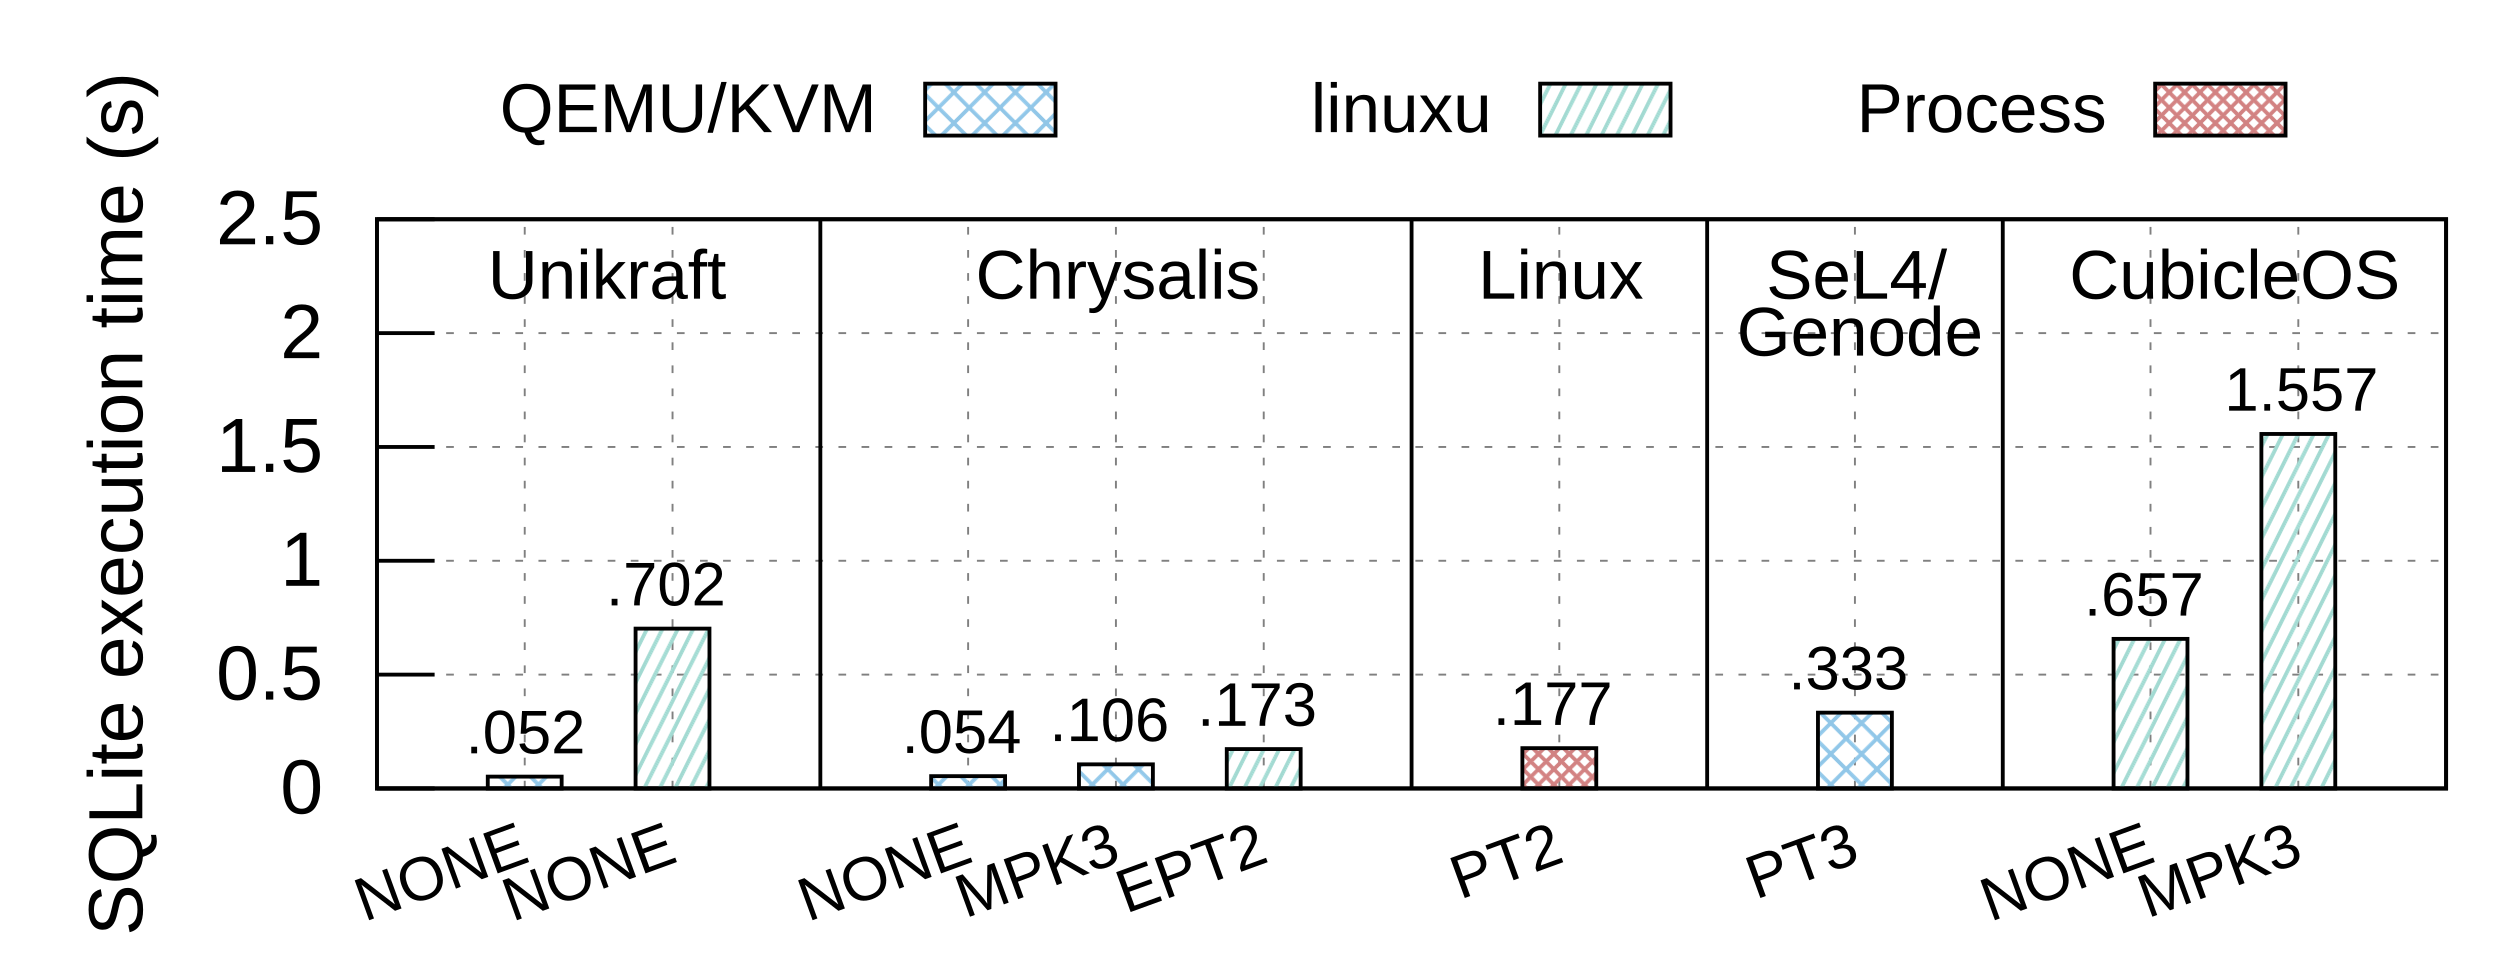
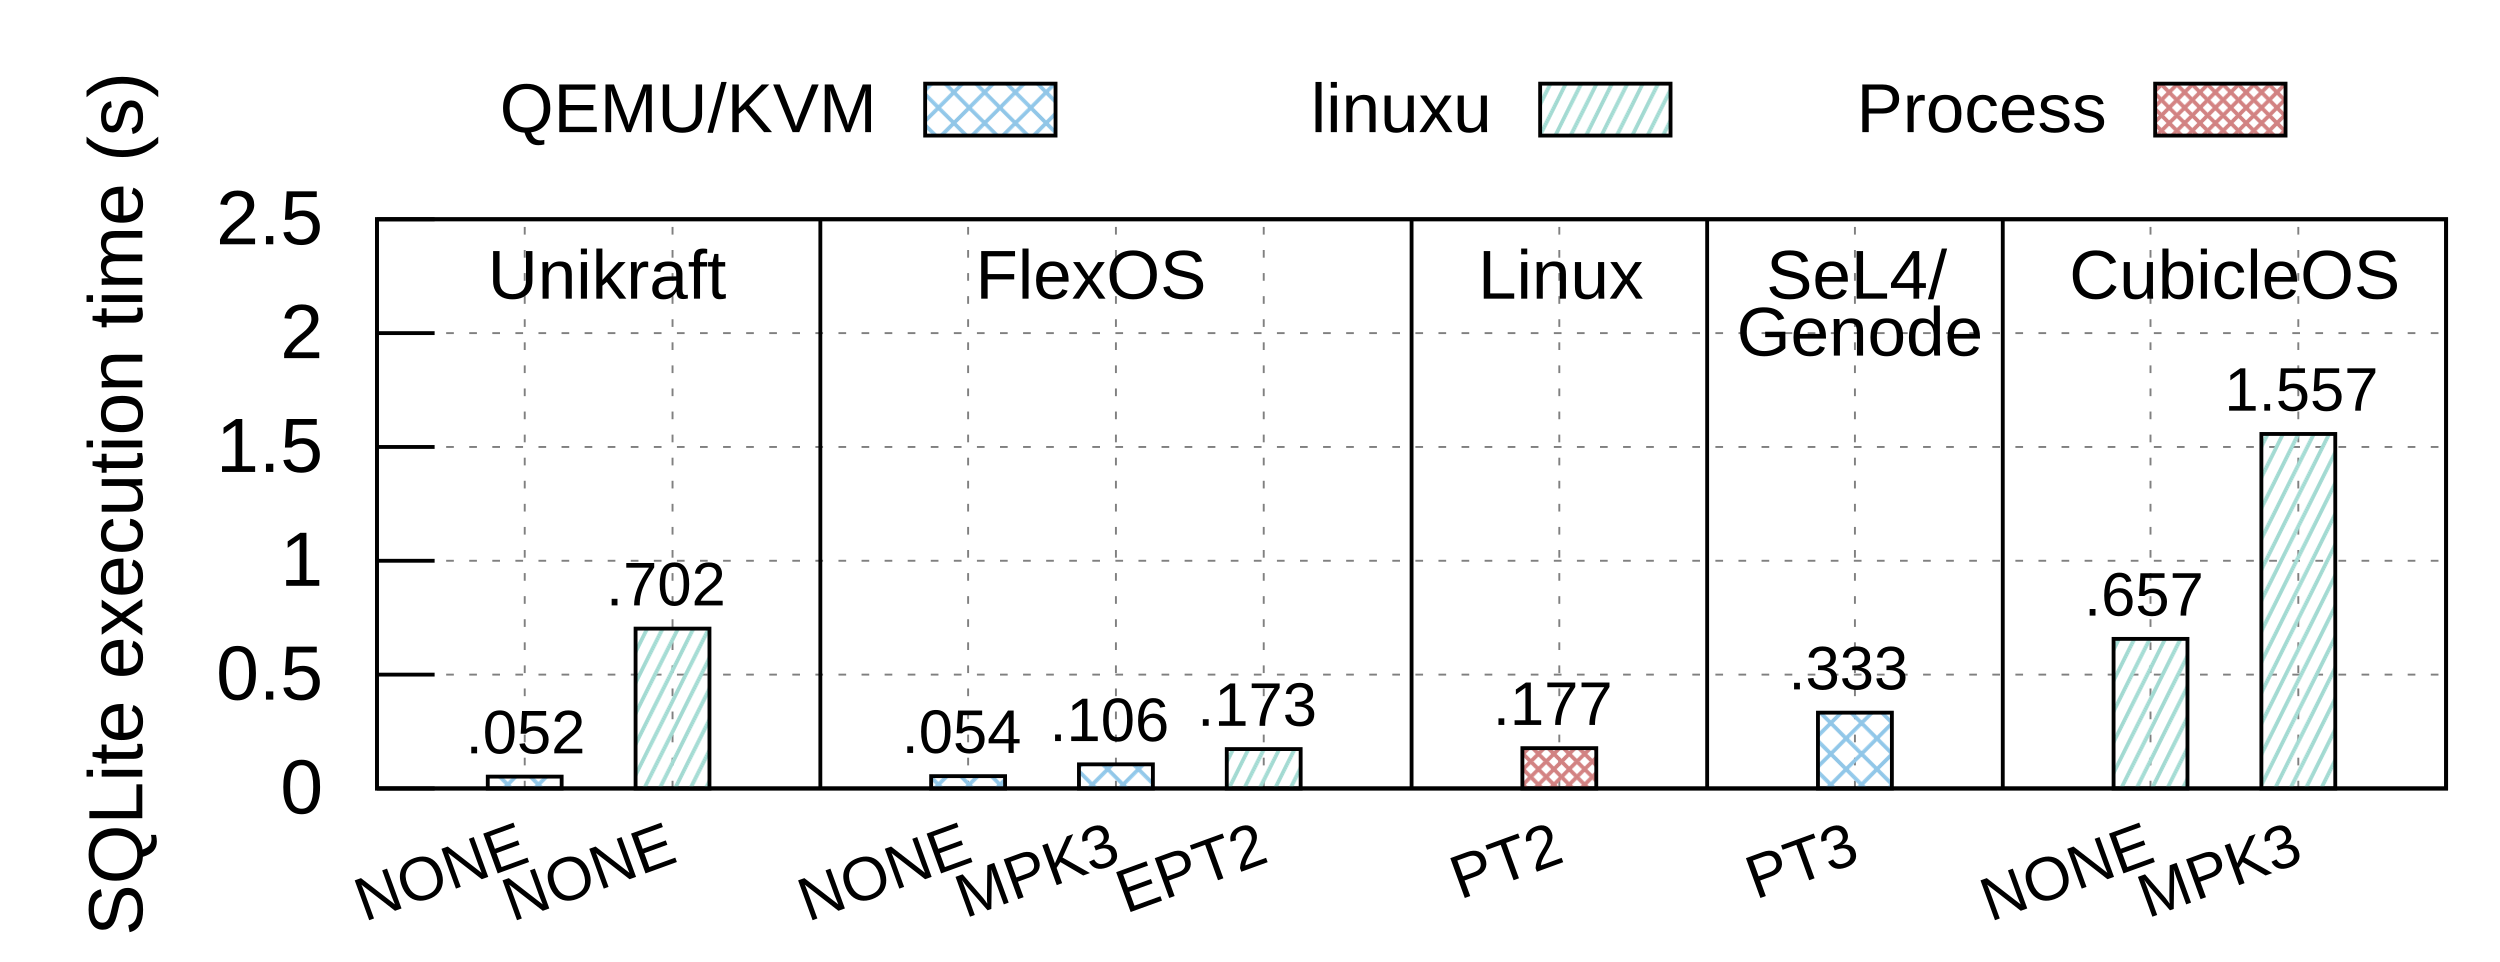
<svg xmlns="http://www.w3.org/2000/svg" xmlns:xlink="http://www.w3.org/1999/xlink" width="650" height="250" viewBox="0 0 650 250">
  <g id="gnuplot_canvas">
    <rect x="0" y="0" width="650" height="250" fill="none" />
    <defs>
      <circle id="gpDot" r="0.5" stroke-width="0.5" stroke="currentColor" />
      <path id="gpPt0" stroke-width="0.133" stroke="currentColor" d="M-1,0 h2 M0,-1 v2" />
      <path id="gpPt1" stroke-width="0.133" stroke="currentColor" d="M-1,-1 L1,1 M1,-1 L-1,1" />
      <path id="gpPt2" stroke-width="0.133" stroke="currentColor" d="M-1,0 L1,0 M0,-1 L0,1 M-1,-1 L1,1 M-1,1 L1,-1" />
      <rect id="gpPt3" stroke-width="0.133" stroke="currentColor" x="-1" y="-1" width="2" height="2" />
      <rect id="gpPt4" stroke-width="0.133" stroke="currentColor" fill="currentColor" x="-1" y="-1" width="2" height="2" />
      <circle id="gpPt5" stroke-width="0.133" stroke="currentColor" cx="0" cy="0" r="1" />
      <use xlink:href="#gpPt5" id="gpPt6" fill="currentColor" stroke="none" />
      <path id="gpPt7" stroke-width="0.133" stroke="currentColor" d="M0,-1.33 L-1.33,0.67 L1.33,0.67 z" />
      <use xlink:href="#gpPt7" id="gpPt8" fill="currentColor" stroke="none" />
      <use xlink:href="#gpPt7" id="gpPt9" stroke="currentColor" transform="rotate(180)" />
      <use xlink:href="#gpPt9" id="gpPt10" fill="currentColor" stroke="none" />
      <use xlink:href="#gpPt3" id="gpPt11" stroke="currentColor" transform="rotate(45)" />
      <use xlink:href="#gpPt11" id="gpPt12" fill="currentColor" stroke="none" />
      <path id="gpPt13" stroke-width="0.133" stroke="currentColor" d="M0,1.330 L1.265,0.411 L0.782,-1.067 L-0.782,-1.076 L-1.265,0.411 z" />
      <use xlink:href="#gpPt13" id="gpPt14" fill="currentColor" stroke="none" />
      <filter id="textbox" filterUnits="objectBoundingBox" x="0" y="0" height="1" width="1">
        <feFlood flood-color="white" flood-opacity="1" result="bgnd" />
        <feComposite in="SourceGraphic" in2="bgnd" operator="atop" />
      </filter>
      <filter id="greybox" filterUnits="objectBoundingBox" x="0" y="0" height="1" width="1">
        <feFlood flood-color="lightgrey" flood-opacity="1" result="grey" />
        <feComposite in="SourceGraphic" in2="grey" operator="atop" />
      </filter>
    </defs>
    <g fill="none" color="white" stroke="currentColor" stroke-width="1.00" stroke-linecap="butt" stroke-linejoin="miter">
</g>
    <g fill="none" color="black" stroke="currentColor" stroke-width="1.00" stroke-linecap="butt" stroke-linejoin="miter">
</g>
    <g fill="none" color="black" stroke="black" stroke-width="0.50" stroke-linecap="butt" stroke-linejoin="miter">
</g>
    <g fill="none" color="gray" stroke="currentColor" stroke-width="0.50" stroke-linecap="butt" stroke-linejoin="miter">
      <path stroke="gray" stroke-dasharray="2,4" class="gridline" d="M98.00,205.00 L635.99,205.00  " />
    </g>
    <g fill="none" color="gray" stroke="gray" stroke-width="1.00" stroke-linecap="butt" stroke-linejoin="miter">
</g>
    <g fill="none" color="black" stroke="currentColor" stroke-width="1.00" stroke-linecap="butt" stroke-linejoin="miter">
      <path stroke="black" d="M98.00,205.00 L113.00,205.00  " />
      <g transform="translate(84.00,211.50)" stroke="none" fill="black" font-family="Arial" font-size="20.00" text-anchor="end">
        <text>
          <tspan font-family="Arial"> 0</tspan>
        </text>
      </g>
    </g>
    <g fill="none" color="black" stroke="currentColor" stroke-width="1.00" stroke-linecap="butt" stroke-linejoin="miter">
</g>
    <g fill="none" color="black" stroke="black" stroke-width="0.50" stroke-linecap="butt" stroke-linejoin="miter">
</g>
    <g fill="none" color="gray" stroke="currentColor" stroke-width="0.50" stroke-linecap="butt" stroke-linejoin="miter">
      <path stroke="gray" stroke-dasharray="2,4" class="gridline" d="M98.00,175.40 L635.99,175.40  " />
    </g>
    <g fill="none" color="gray" stroke="gray" stroke-width="1.00" stroke-linecap="butt" stroke-linejoin="miter">
</g>
    <g fill="none" color="black" stroke="currentColor" stroke-width="1.00" stroke-linecap="butt" stroke-linejoin="miter">
      <path stroke="black" d="M98.00,175.40 L113.00,175.40  " />
      <g transform="translate(84.00,181.90)" stroke="none" fill="black" font-family="Arial" font-size="20.00" text-anchor="end">
        <text>
          <tspan font-family="Arial"> 0.5</tspan>
        </text>
      </g>
    </g>
    <g fill="none" color="black" stroke="currentColor" stroke-width="1.00" stroke-linecap="butt" stroke-linejoin="miter">
</g>
    <g fill="none" color="black" stroke="black" stroke-width="0.50" stroke-linecap="butt" stroke-linejoin="miter">
</g>
    <g fill="none" color="gray" stroke="currentColor" stroke-width="0.50" stroke-linecap="butt" stroke-linejoin="miter">
      <path stroke="gray" stroke-dasharray="2,4" class="gridline" d="M98.00,145.80 L635.99,145.80  " />
    </g>
    <g fill="none" color="gray" stroke="gray" stroke-width="1.00" stroke-linecap="butt" stroke-linejoin="miter">
</g>
    <g fill="none" color="black" stroke="currentColor" stroke-width="1.00" stroke-linecap="butt" stroke-linejoin="miter">
      <path stroke="black" d="M98.00,145.80 L113.00,145.80  " />
      <g transform="translate(84.00,152.30)" stroke="none" fill="black" font-family="Arial" font-size="20.00" text-anchor="end">
        <text>
          <tspan font-family="Arial"> 1</tspan>
        </text>
      </g>
    </g>
    <g fill="none" color="black" stroke="currentColor" stroke-width="1.00" stroke-linecap="butt" stroke-linejoin="miter">
</g>
    <g fill="none" color="black" stroke="black" stroke-width="0.50" stroke-linecap="butt" stroke-linejoin="miter">
</g>
    <g fill="none" color="gray" stroke="currentColor" stroke-width="0.50" stroke-linecap="butt" stroke-linejoin="miter">
      <path stroke="gray" stroke-dasharray="2,4" class="gridline" d="M98.00,116.21 L635.99,116.21  " />
    </g>
    <g fill="none" color="gray" stroke="gray" stroke-width="1.00" stroke-linecap="butt" stroke-linejoin="miter">
</g>
    <g fill="none" color="black" stroke="currentColor" stroke-width="1.00" stroke-linecap="butt" stroke-linejoin="miter">
      <path stroke="black" d="M98.00,116.21 L113.00,116.21  " />
      <g transform="translate(84.00,122.71)" stroke="none" fill="black" font-family="Arial" font-size="20.00" text-anchor="end">
        <text>
          <tspan font-family="Arial"> 1.5</tspan>
        </text>
      </g>
    </g>
    <g fill="none" color="black" stroke="currentColor" stroke-width="1.00" stroke-linecap="butt" stroke-linejoin="miter">
</g>
    <g fill="none" color="black" stroke="black" stroke-width="0.50" stroke-linecap="butt" stroke-linejoin="miter">
</g>
    <g fill="none" color="gray" stroke="currentColor" stroke-width="0.50" stroke-linecap="butt" stroke-linejoin="miter">
      <path stroke="gray" stroke-dasharray="2,4" class="gridline" d="M98.00,86.61 L635.99,86.61  " />
    </g>
    <g fill="none" color="gray" stroke="gray" stroke-width="1.00" stroke-linecap="butt" stroke-linejoin="miter">
</g>
    <g fill="none" color="black" stroke="currentColor" stroke-width="1.00" stroke-linecap="butt" stroke-linejoin="miter">
      <path stroke="black" d="M98.00,86.61 L113.00,86.61  " />
      <g transform="translate(84.00,93.11)" stroke="none" fill="black" font-family="Arial" font-size="20.00" text-anchor="end">
        <text>
          <tspan font-family="Arial"> 2</tspan>
        </text>
      </g>
    </g>
    <g fill="none" color="black" stroke="currentColor" stroke-width="1.00" stroke-linecap="butt" stroke-linejoin="miter">
</g>
    <g fill="none" color="black" stroke="black" stroke-width="0.50" stroke-linecap="butt" stroke-linejoin="miter">
</g>
    <g fill="none" color="gray" stroke="currentColor" stroke-width="0.50" stroke-linecap="butt" stroke-linejoin="miter">
      <path stroke="gray" stroke-dasharray="2,4" class="gridline" d="M98.00,57.01 L635.99,57.01  " />
    </g>
    <g fill="none" color="gray" stroke="gray" stroke-width="1.00" stroke-linecap="butt" stroke-linejoin="miter">
</g>
    <g fill="none" color="black" stroke="currentColor" stroke-width="1.00" stroke-linecap="butt" stroke-linejoin="miter">
      <path stroke="black" d="M98.00,57.01 L113.00,57.01  " />
      <g transform="translate(84.00,63.51)" stroke="none" fill="black" font-family="Arial" font-size="20.00" text-anchor="end">
        <text>
          <tspan font-family="Arial"> 2.5</tspan>
        </text>
      </g>
    </g>
    <g fill="none" color="black" stroke="currentColor" stroke-width="1.00" stroke-linecap="butt" stroke-linejoin="miter">
</g>
    <g fill="none" color="black" stroke="black" stroke-width="0.50" stroke-linecap="butt" stroke-linejoin="miter">
</g>
    <g fill="none" color="gray" stroke="currentColor" stroke-width="0.50" stroke-linecap="butt" stroke-linejoin="miter">
      <path stroke="gray" stroke-dasharray="2,4" class="gridline" d="M136.43,205.00 L136.43,57.01  " />
    </g>
    <g fill="none" color="gray" stroke="gray" stroke-width="1.00" stroke-linecap="butt" stroke-linejoin="miter">
</g>
    <g fill="none" color="black" stroke="currentColor" stroke-width="1.00" stroke-linecap="butt" stroke-linejoin="miter">
      <path stroke="black" d="M136.43,205.00  " />
      <g transform="translate(138.20,223.89) rotate(-20)" stroke="none" fill="black" font-family="Arial" font-size="16.00" text-anchor="end">
        <text>
          <tspan font-family="Arial">NONE</tspan>
        </text>
      </g>
    </g>
    <g fill="none" color="black" stroke="currentColor" stroke-width="1.00" stroke-linecap="butt" stroke-linejoin="miter">
</g>
    <g fill="none" color="black" stroke="black" stroke-width="0.50" stroke-linecap="butt" stroke-linejoin="miter">
</g>
    <g fill="none" color="gray" stroke="currentColor" stroke-width="0.50" stroke-linecap="butt" stroke-linejoin="miter">
      <path stroke="gray" stroke-dasharray="2,4" class="gridline" d="M174.86,205.00 L174.86,57.01  " />
    </g>
    <g fill="none" color="gray" stroke="gray" stroke-width="1.00" stroke-linecap="butt" stroke-linejoin="miter">
</g>
    <g fill="none" color="black" stroke="currentColor" stroke-width="1.00" stroke-linecap="butt" stroke-linejoin="miter">
      <path stroke="black" d="M174.86,205.00  " />
      <g transform="translate(176.63,223.89) rotate(-20)" stroke="none" fill="black" font-family="Arial" font-size="16.00" text-anchor="end">
        <text>
          <tspan font-family="Arial">NONE</tspan>
        </text>
      </g>
    </g>
    <g fill="none" color="black" stroke="currentColor" stroke-width="1.00" stroke-linecap="butt" stroke-linejoin="miter">
</g>
    <g fill="none" color="black" stroke="black" stroke-width="0.50" stroke-linecap="butt" stroke-linejoin="miter">
</g>
    <g fill="none" color="gray" stroke="currentColor" stroke-width="0.50" stroke-linecap="butt" stroke-linejoin="miter">
      <path stroke="gray" stroke-dasharray="2,4" class="gridline" d="M251.71,205.00 L251.71,57.01  " />
    </g>
    <g fill="none" color="gray" stroke="gray" stroke-width="1.00" stroke-linecap="butt" stroke-linejoin="miter">
</g>
    <g fill="none" color="black" stroke="currentColor" stroke-width="1.00" stroke-linecap="butt" stroke-linejoin="miter">
      <path stroke="black" d="M251.71,205.00  " />
      <g transform="translate(253.48,223.89) rotate(-20)" stroke="none" fill="black" font-family="Arial" font-size="16.00" text-anchor="end">
        <text>
          <tspan font-family="Arial">NONE</tspan>
        </text>
      </g>
    </g>
    <g fill="none" color="black" stroke="currentColor" stroke-width="1.00" stroke-linecap="butt" stroke-linejoin="miter">
</g>
    <g fill="none" color="black" stroke="black" stroke-width="0.50" stroke-linecap="butt" stroke-linejoin="miter">
</g>
    <g fill="none" color="gray" stroke="currentColor" stroke-width="0.50" stroke-linecap="butt" stroke-linejoin="miter">
      <path stroke="gray" stroke-dasharray="2,4" class="gridline" d="M290.14,205.00 L290.14,57.01  " />
    </g>
    <g fill="none" color="gray" stroke="gray" stroke-width="1.00" stroke-linecap="butt" stroke-linejoin="miter">
</g>
    <g fill="none" color="black" stroke="currentColor" stroke-width="1.00" stroke-linecap="butt" stroke-linejoin="miter">
      <path stroke="black" d="M290.14,205.00  " />
      <g transform="translate(291.91,223.89) rotate(-20)" stroke="none" fill="black" font-family="Arial" font-size="16.00" text-anchor="end">
        <text>
          <tspan font-family="Arial">MPK3</tspan>
        </text>
      </g>
    </g>
    <g fill="none" color="black" stroke="currentColor" stroke-width="1.00" stroke-linecap="butt" stroke-linejoin="miter">
</g>
    <g fill="none" color="black" stroke="black" stroke-width="0.50" stroke-linecap="butt" stroke-linejoin="miter">
</g>
    <g fill="none" color="gray" stroke="currentColor" stroke-width="0.50" stroke-linecap="butt" stroke-linejoin="miter">
      <path stroke="gray" stroke-dasharray="2,4" class="gridline" d="M328.57,205.00 L328.57,57.01  " />
    </g>
    <g fill="none" color="gray" stroke="gray" stroke-width="1.00" stroke-linecap="butt" stroke-linejoin="miter">
</g>
    <g fill="none" color="black" stroke="currentColor" stroke-width="1.00" stroke-linecap="butt" stroke-linejoin="miter">
      <path stroke="black" d="M328.57,205.00  " />
      <g transform="translate(330.34,223.89) rotate(-20)" stroke="none" fill="black" font-family="Arial" font-size="16.00" text-anchor="end">
        <text>
          <tspan font-family="Arial">EPT2</tspan>
        </text>
      </g>
    </g>
    <g fill="none" color="black" stroke="currentColor" stroke-width="1.00" stroke-linecap="butt" stroke-linejoin="miter">
</g>
    <g fill="none" color="black" stroke="black" stroke-width="0.50" stroke-linecap="butt" stroke-linejoin="miter">
</g>
    <g fill="none" color="gray" stroke="currentColor" stroke-width="0.50" stroke-linecap="butt" stroke-linejoin="miter">
      <path stroke="gray" stroke-dasharray="2,4" class="gridline" d="M405.42,205.00 L405.42,57.01  " />
    </g>
    <g fill="none" color="gray" stroke="gray" stroke-width="1.00" stroke-linecap="butt" stroke-linejoin="miter">
</g>
    <g fill="none" color="black" stroke="currentColor" stroke-width="1.00" stroke-linecap="butt" stroke-linejoin="miter">
      <path stroke="black" d="M405.42,205.00  " />
      <g transform="translate(407.19,223.89) rotate(-20)" stroke="none" fill="black" font-family="Arial" font-size="16.00" text-anchor="end">
        <text>
          <tspan font-family="Arial">PT2</tspan>
        </text>
      </g>
    </g>
    <g fill="none" color="black" stroke="currentColor" stroke-width="1.00" stroke-linecap="butt" stroke-linejoin="miter">
</g>
    <g fill="none" color="black" stroke="black" stroke-width="0.50" stroke-linecap="butt" stroke-linejoin="miter">
</g>
    <g fill="none" color="gray" stroke="currentColor" stroke-width="0.50" stroke-linecap="butt" stroke-linejoin="miter">
      <path stroke="gray" stroke-dasharray="2,4" class="gridline" d="M482.28,205.00 L482.28,57.01  " />
    </g>
    <g fill="none" color="gray" stroke="gray" stroke-width="1.00" stroke-linecap="butt" stroke-linejoin="miter">
</g>
    <g fill="none" color="black" stroke="currentColor" stroke-width="1.00" stroke-linecap="butt" stroke-linejoin="miter">
      <path stroke="black" d="M482.28,205.00  " />
      <g transform="translate(484.05,223.89) rotate(-20)" stroke="none" fill="black" font-family="Arial" font-size="16.00" text-anchor="end">
        <text>
          <tspan font-family="Arial">PT3</tspan>
        </text>
      </g>
    </g>
    <g fill="none" color="black" stroke="currentColor" stroke-width="1.00" stroke-linecap="butt" stroke-linejoin="miter">
</g>
    <g fill="none" color="black" stroke="black" stroke-width="0.50" stroke-linecap="butt" stroke-linejoin="miter">
</g>
    <g fill="none" color="gray" stroke="currentColor" stroke-width="0.50" stroke-linecap="butt" stroke-linejoin="miter">
      <path stroke="gray" stroke-dasharray="2,4" class="gridline" d="M559.13,205.00 L559.13,57.01  " />
    </g>
    <g fill="none" color="gray" stroke="gray" stroke-width="1.00" stroke-linecap="butt" stroke-linejoin="miter">
</g>
    <g fill="none" color="black" stroke="currentColor" stroke-width="1.00" stroke-linecap="butt" stroke-linejoin="miter">
      <path stroke="black" d="M559.13,205.00  " />
      <g transform="translate(560.90,223.89) rotate(-20)" stroke="none" fill="black" font-family="Arial" font-size="16.00" text-anchor="end">
        <text>
          <tspan font-family="Arial">NONE</tspan>
        </text>
      </g>
    </g>
    <g fill="none" color="black" stroke="currentColor" stroke-width="1.00" stroke-linecap="butt" stroke-linejoin="miter">
</g>
    <g fill="none" color="black" stroke="black" stroke-width="0.50" stroke-linecap="butt" stroke-linejoin="miter">
</g>
    <g fill="none" color="gray" stroke="currentColor" stroke-width="0.50" stroke-linecap="butt" stroke-linejoin="miter">
      <path stroke="gray" stroke-dasharray="2,4" class="gridline" d="M597.56,205.00 L597.56,57.01  " />
    </g>
    <g fill="none" color="gray" stroke="gray" stroke-width="1.00" stroke-linecap="butt" stroke-linejoin="miter">
</g>
    <g fill="none" color="black" stroke="currentColor" stroke-width="1.00" stroke-linecap="butt" stroke-linejoin="miter">
      <path stroke="black" d="M597.56,205.00  " />
      <g transform="translate(599.33,223.89) rotate(-20)" stroke="none" fill="black" font-family="Arial" font-size="16.00" text-anchor="end">
        <text>
          <tspan font-family="Arial">MPK3</tspan>
        </text>
      </g>
    </g>
    <g fill="none" color="black" stroke="currentColor" stroke-width="1.00" stroke-linecap="butt" stroke-linejoin="miter">
</g>
    <g fill="none" color="black" stroke="currentColor" stroke-width="1.00" stroke-linecap="butt" stroke-linejoin="miter">
      <path stroke="black" d="M98.00,57.01 L98.00,205.00 L635.99,205.00 L635.99,57.01 L98.00,57.01 Z  " />
      <g transform="translate(126.82,77.66)" stroke="none" fill="black" font-family="Arial" font-size="18.00" text-anchor="start">
        <text>
          <tspan font-family="Arial">Unikraft</tspan>
        </text>
      </g>
      <g transform="translate(253.63,77.66)" stroke="none" fill="black" font-family="Arial" font-size="18.00" text-anchor="start">
        <text>
-           <tspan font-family="Arial">Chrysalis</tspan>
+           <tspan font-family="Arial">FlexOS</tspan>
        </text>
      </g>
      <g transform="translate(384.29,77.66)" stroke="none" fill="black" font-family="Arial" font-size="18.00" text-anchor="start">
        <text>
          <tspan font-family="Arial">Linux</tspan>
        </text>
      </g>
      <g transform="translate(459.22,77.66)" stroke="none" fill="black" font-family="Arial" font-size="18.00" text-anchor="start">
        <text>
          <tspan font-family="Arial">SeL4/</tspan>
        </text>
      </g>
      <g transform="translate(451.54,92.46)" stroke="none" fill="black" font-family="Arial" font-size="18.00" text-anchor="start">
        <text>
          <tspan font-family="Arial">Genode</tspan>
        </text>
      </g>
      <g transform="translate(538.00,77.66)" stroke="none" fill="black" font-family="Arial" font-size="18.00" text-anchor="start">
        <text>
          <tspan font-family="Arial">CubicleOS</tspan>
        </text>
      </g>
      <g transform="translate(121.06,195.87)" stroke="none" fill="black" font-family="Arial" font-size="16.00" text-anchor="start">
        <text>
          <tspan font-family="Arial">.052</tspan>
        </text>
      </g>
      <g transform="translate(157.56,157.40)" stroke="none" fill="black" font-family="Arial" font-size="16.00" text-anchor="start">
        <text>
          <tspan font-family="Arial">.702</tspan>
        </text>
      </g>
      <g transform="translate(234.42,195.76)" stroke="none" fill="black" font-family="Arial" font-size="16.00" text-anchor="start">
        <text>
          <tspan font-family="Arial">.054</tspan>
        </text>
      </g>
      <g transform="translate(272.85,192.68)" stroke="none" fill="black" font-family="Arial" font-size="16.00" text-anchor="start">
        <text>
          <tspan font-family="Arial">.106</tspan>
        </text>
      </g>
      <g transform="translate(311.27,188.71)" stroke="none" fill="black" font-family="Arial" font-size="16.00" text-anchor="start">
        <text>
          <tspan font-family="Arial">.173</tspan>
        </text>
      </g>
      <g transform="translate(388.13,188.48)" stroke="none" fill="black" font-family="Arial" font-size="16.00" text-anchor="start">
        <text>
          <tspan font-family="Arial">.177</tspan>
        </text>
      </g>
      <g transform="translate(464.99,179.24)" stroke="none" fill="black" font-family="Arial" font-size="16.00" text-anchor="start">
        <text>
          <tspan font-family="Arial">.333</tspan>
        </text>
      </g>
      <g transform="translate(541.84,160.06)" stroke="none" fill="black" font-family="Arial" font-size="16.00" text-anchor="start">
        <text>
          <tspan font-family="Arial">.657</tspan>
        </text>
      </g>
      <g transform="translate(578.35,106.78)" stroke="none" fill="black" font-family="Arial" font-size="16.00" text-anchor="start">
        <text>
          <tspan font-family="Arial">1.557</tspan>
        </text>
      </g>
      <path stroke="black" d="M213.29,204.99 L213.29,57.00 M367.01,204.99 L367.01,57.00 M443.86,204.99 L443.86,57.00 M520.72,204.99 L520.72,57.00    " />
    </g>
    <g fill="none" color="black" stroke="currentColor" stroke-width="1.00" stroke-linecap="butt" stroke-linejoin="miter">
      <g transform="translate(37.00,131.01) rotate(270)" stroke="none" fill="black" font-family="Arial" font-size="20.00" text-anchor="middle">
        <text>
          <tspan font-family="Arial">SQLite execution time (s)</tspan>
        </text>
      </g>
    </g>
    <g fill="none" color="black" stroke="currentColor" stroke-width="1.00" stroke-linecap="butt" stroke-linejoin="miter">
</g>
    <g id="gnuplot_plot_1">
      <g fill="none" color="black" stroke="currentColor" stroke-width="1.00" stroke-linecap="butt" stroke-linejoin="miter">
        <g transform="translate(227.94,34.35)" stroke="none" fill="black" font-family="Arial" font-size="18.00" text-anchor="end">
          <text>
            <tspan font-family="Arial">QEMU/KVM</tspan>
          </text>
        </g>
      </g>
      <g fill="none" color="black" stroke="currentColor" stroke-width="1.00" stroke-linecap="butt" stroke-linejoin="miter">
        <defs>
          <pattern id="gpPat1" patternUnits="userSpaceOnUse" x="0" y="0" width="8" height="8">
            <path style="fill:none; stroke:rgb(145,198,231)" d="M0,0 L8,8 M0,8 L8,0" />
          </pattern>
        </defs>
        <g stroke="none" shape-rendering="crispEdges">
          <polygon fill="url(#gpPat1)" points="240.54,35.25 274.44,35.25 274.44,21.75 240.54,21.75 " />
        </g>
        <path stroke="black" d="M240.54,35.25 L274.44,35.25 L274.44,21.75 L240.54,21.75 L240.54,35.25 Z  " />
      </g>
      <g fill="none" color="black" stroke="currentColor" stroke-width="1.00" stroke-linecap="butt" stroke-linejoin="miter">
        <defs>
          <pattern id="gpPat2" patternUnits="userSpaceOnUse" x="0" y="0" width="8" height="8">
            <path style="fill:none; stroke:rgb(145,198,231)" d="M0,0 L8,8 M0,8 L8,0" />
          </pattern>
        </defs>
        <g stroke="none" shape-rendering="crispEdges">
          <polygon fill="url(#gpPat2)" points="126.82,205.00 146.04,205.00 146.04,201.91 126.82,201.91 " />
        </g>
        <path stroke="black" d="M126.82,205.00 L126.82,201.92 L146.03,201.92 L146.03,205.00 L126.82,205.00 Z  " />
      </g>
      <g fill="none" color="black" stroke="currentColor" stroke-width="1.00" stroke-linecap="butt" stroke-linejoin="miter">
</g>
    </g>
    <g id="gnuplot_plot_2">
      <g fill="none" color="black" stroke="currentColor" stroke-width="1.00" stroke-linecap="butt" stroke-linejoin="miter">
        <defs>
          <pattern id="gpPat3" patternUnits="userSpaceOnUse" x="0" y="0" width="8" height="8">
            <path style="fill:none; stroke:rgb(162,217,209)" d="M-2,8 L4,-4 M0,12 L8,-4 M4,12 L10,0" />
          </pattern>
        </defs>
        <g stroke="none" shape-rendering="crispEdges">
          <polygon fill="url(#gpPat3)" points="165.25,205.00 184.47,205.00 184.47,163.43 165.25,163.43 " />
        </g>
        <path stroke="black" d="M165.25,205.00 L165.25,163.44 L184.46,163.44 L184.46,205.00 L165.25,205.00 Z  " />
      </g>
      <g fill="none" color="black" stroke="currentColor" stroke-width="1.00" stroke-linecap="butt" stroke-linejoin="miter">
</g>
    </g>
    <g id="gnuplot_plot_3">
      <g fill="none" color="black" stroke="currentColor" stroke-width="1.00" stroke-linecap="butt" stroke-linejoin="miter">
        <defs>
          <pattern id="gpPat4" patternUnits="userSpaceOnUse" x="0" y="0" width="8" height="8">
            <path style="fill:none; stroke:rgb(145,198,231)" d="M0,0 L8,8 M0,8 L8,0" />
          </pattern>
        </defs>
        <g stroke="none" shape-rendering="crispEdges">
          <polygon fill="url(#gpPat4)" points="242.10,205.00 261.33,205.00 261.33,201.79 242.10,201.79 " />
        </g>
        <path stroke="black" d="M242.10,205.00 L242.10,201.80 L261.32,201.80 L261.32,205.00 L242.10,205.00 Z  " />
      </g>
      <g fill="none" color="black" stroke="currentColor" stroke-width="1.00" stroke-linecap="butt" stroke-linejoin="miter">
</g>
    </g>
    <g id="gnuplot_plot_4">
      <g fill="none" color="black" stroke="currentColor" stroke-width="1.00" stroke-linecap="butt" stroke-linejoin="miter">
        <defs>
          <pattern id="gpPat5" patternUnits="userSpaceOnUse" x="0" y="0" width="8" height="8">
            <path style="fill:none; stroke:rgb(145,198,231)" d="M0,0 L8,8 M0,8 L8,0" />
          </pattern>
        </defs>
        <g stroke="none" shape-rendering="crispEdges">
          <polygon fill="url(#gpPat5)" points="280.53,205.00 299.76,205.00 299.76,198.72 280.53,198.72 " />
        </g>
        <path stroke="black" d="M280.53,205.00 L280.53,198.73 L299.75,198.73 L299.75,205.00 L280.53,205.00 Z  " />
      </g>
      <g fill="none" color="black" stroke="currentColor" stroke-width="1.00" stroke-linecap="butt" stroke-linejoin="miter">
</g>
    </g>
    <g id="gnuplot_plot_5">
      <g fill="none" color="black" stroke="currentColor" stroke-width="1.00" stroke-linecap="butt" stroke-linejoin="miter">
        <g transform="translate(387.84,34.35)" stroke="none" fill="black" font-family="Arial" font-size="18.00" text-anchor="end">
          <text>
            <tspan font-family="Arial">linuxu</tspan>
          </text>
        </g>
      </g>
      <g fill="none" color="black" stroke="currentColor" stroke-width="1.00" stroke-linecap="butt" stroke-linejoin="miter">
        <defs>
          <pattern id="gpPat6" patternUnits="userSpaceOnUse" x="0" y="0" width="8" height="8">
            <path style="fill:none; stroke:rgb(162,217,209)" d="M-2,8 L4,-4 M0,12 L8,-4 M4,12 L10,0" />
          </pattern>
        </defs>
        <g stroke="none" shape-rendering="crispEdges">
          <polygon fill="url(#gpPat6)" points="400.44,35.25 434.34,35.25 434.34,21.75 400.44,21.75 " />
        </g>
        <path stroke="black" d="M400.44,35.25 L434.34,35.25 L434.34,21.75 L400.44,21.75 L400.44,35.25 Z  " />
      </g>
      <g fill="none" color="black" stroke="currentColor" stroke-width="1.00" stroke-linecap="butt" stroke-linejoin="miter">
        <defs>
          <pattern id="gpPat7" patternUnits="userSpaceOnUse" x="0" y="0" width="8" height="8">
            <path style="fill:none; stroke:rgb(162,217,209)" d="M-2,8 L4,-4 M0,12 L8,-4 M4,12 L10,0" />
          </pattern>
        </defs>
        <g stroke="none" shape-rendering="crispEdges">
          <polygon fill="url(#gpPat7)" points="318.96,205.00 338.18,205.00 338.18,194.75 318.96,194.75 " />
        </g>
        <path stroke="black" d="M318.96,205.00 L318.96,194.76 L338.17,194.76 L338.17,205.00 L318.96,205.00 Z  " />
      </g>
      <g fill="none" color="black" stroke="currentColor" stroke-width="1.00" stroke-linecap="butt" stroke-linejoin="miter">
</g>
    </g>
    <g id="gnuplot_plot_6">
      <g fill="none" color="black" stroke="currentColor" stroke-width="1.00" stroke-linecap="butt" stroke-linejoin="miter">
        <g transform="translate(547.74,34.35)" stroke="none" fill="black" font-family="Arial" font-size="18.00" text-anchor="end">
          <text>
            <tspan font-family="Arial">Process</tspan>
          </text>
        </g>
      </g>
      <g fill="none" color="black" stroke="currentColor" stroke-width="1.00" stroke-linecap="butt" stroke-linejoin="miter">
        <defs>
          <pattern id="gpPat8" patternUnits="userSpaceOnUse" x="0" y="0" width="8" height="8">
            <path style="fill:none; stroke:rgb(209,130,130)" d="M0,0 L8,8 M0,8 L8,0 M0,4 L4,8 L8,4 L4,0 L0,4" />
          </pattern>
        </defs>
        <g stroke="none" shape-rendering="crispEdges">
          <polygon fill="url(#gpPat8)" points="560.34,35.25 594.24,35.25 594.24,21.75 560.34,21.75 " />
        </g>
        <path stroke="black" d="M560.34,35.25 L594.24,35.25 L594.24,21.75 L560.34,21.75 L560.34,35.25 Z  " />
      </g>
      <g fill="none" color="black" stroke="currentColor" stroke-width="1.00" stroke-linecap="butt" stroke-linejoin="miter">
        <defs>
          <pattern id="gpPat9" patternUnits="userSpaceOnUse" x="0" y="0" width="8" height="8">
            <path style="fill:none; stroke:rgb(209,130,130)" d="M0,0 L8,8 M0,8 L8,0 M0,4 L4,8 L8,4 L4,0 L0,4" />
          </pattern>
        </defs>
        <g stroke="none" shape-rendering="crispEdges">
          <polygon fill="url(#gpPat9)" points="395.82,205.00 415.04,205.00 415.04,194.51 395.82,194.51 " />
        </g>
        <path stroke="black" d="M395.82,205.00 L395.82,194.52 L415.03,194.52 L415.03,205.00 L395.82,205.00 Z  " />
      </g>
      <g fill="none" color="black" stroke="currentColor" stroke-width="1.00" stroke-linecap="butt" stroke-linejoin="miter">
</g>
    </g>
    <g id="gnuplot_plot_7">
      <g fill="none" color="black" stroke="currentColor" stroke-width="1.00" stroke-linecap="butt" stroke-linejoin="miter">
        <defs>
          <pattern id="gpPat10" patternUnits="userSpaceOnUse" x="0" y="0" width="8" height="8">
            <path style="fill:none; stroke:rgb(145,198,231)" d="M0,0 L8,8 M0,8 L8,0" />
          </pattern>
        </defs>
        <g stroke="none" shape-rendering="crispEdges">
          <polygon fill="url(#gpPat10)" points="472.67,205.00 491.90,205.00 491.90,185.28 472.67,185.28 " />
        </g>
        <path stroke="black" d="M472.67,205.00 L472.67,185.29 L491.89,185.29 L491.89,205.00 L472.67,205.00 Z  " />
      </g>
      <g fill="none" color="black" stroke="currentColor" stroke-width="1.00" stroke-linecap="butt" stroke-linejoin="miter">
</g>
    </g>
    <g id="gnuplot_plot_8">
      <g fill="none" color="black" stroke="currentColor" stroke-width="1.00" stroke-linecap="butt" stroke-linejoin="miter">
        <defs>
          <pattern id="gpPat11" patternUnits="userSpaceOnUse" x="0" y="0" width="8" height="8">
            <path style="fill:none; stroke:rgb(162,217,209)" d="M-2,8 L4,-4 M0,12 L8,-4 M4,12 L10,0" />
          </pattern>
        </defs>
        <g stroke="none" shape-rendering="crispEdges">
          <polygon fill="url(#gpPat11)" points="549.53,205.00 568.75,205.00 568.75,166.10 549.53,166.10 " />
        </g>
        <path stroke="black" d="M549.53,205.00 L549.53,166.11 L568.74,166.11 L568.74,205.00 L549.53,205.00 Z  " />
      </g>
      <g fill="none" color="black" stroke="currentColor" stroke-width="1.00" stroke-linecap="butt" stroke-linejoin="miter">
</g>
    </g>
    <g id="gnuplot_plot_9">
      <g fill="none" color="black" stroke="currentColor" stroke-width="1.00" stroke-linecap="butt" stroke-linejoin="miter">
        <defs>
          <pattern id="gpPat12" patternUnits="userSpaceOnUse" x="0" y="0" width="8" height="8">
            <path style="fill:none; stroke:rgb(162,217,209)" d="M-2,8 L4,-4 M0,12 L8,-4 M4,12 L10,0" />
          </pattern>
        </defs>
        <g stroke="none" shape-rendering="crispEdges">
          <polygon fill="url(#gpPat12)" points="587.96,205.00 607.18,205.00 607.18,112.82 587.96,112.82 " />
        </g>
        <path stroke="black" d="M587.96,205.00 L587.96,112.83 L607.17,112.83 L607.17,205.00 L587.96,205.00 Z  " />
      </g>
      <g fill="none" color="black" stroke="currentColor" stroke-width="1.00" stroke-linecap="butt" stroke-linejoin="miter">
</g>
    </g>
    <g fill="none" color="white" stroke="rgb(162, 217, 209)" stroke-width="2.00" stroke-linecap="butt" stroke-linejoin="miter">
</g>
    <g fill="none" color="black" stroke="currentColor" stroke-width="2.00" stroke-linecap="butt" stroke-linejoin="miter">
</g>
    <g fill="none" color="black" stroke="black" stroke-width="1.00" stroke-linecap="butt" stroke-linejoin="miter">
</g>
    <g fill="none" color="black" stroke="currentColor" stroke-width="1.00" stroke-linecap="butt" stroke-linejoin="miter">
      <path stroke="black" d="M98.00,57.01 L98.00,205.00 L635.99,205.00 L635.99,57.01 L98.00,57.01 Z  " />
    </g>
    <g fill="none" color="black" stroke="currentColor" stroke-width="1.00" stroke-linecap="butt" stroke-linejoin="miter">
</g>
  </g>
</svg>
